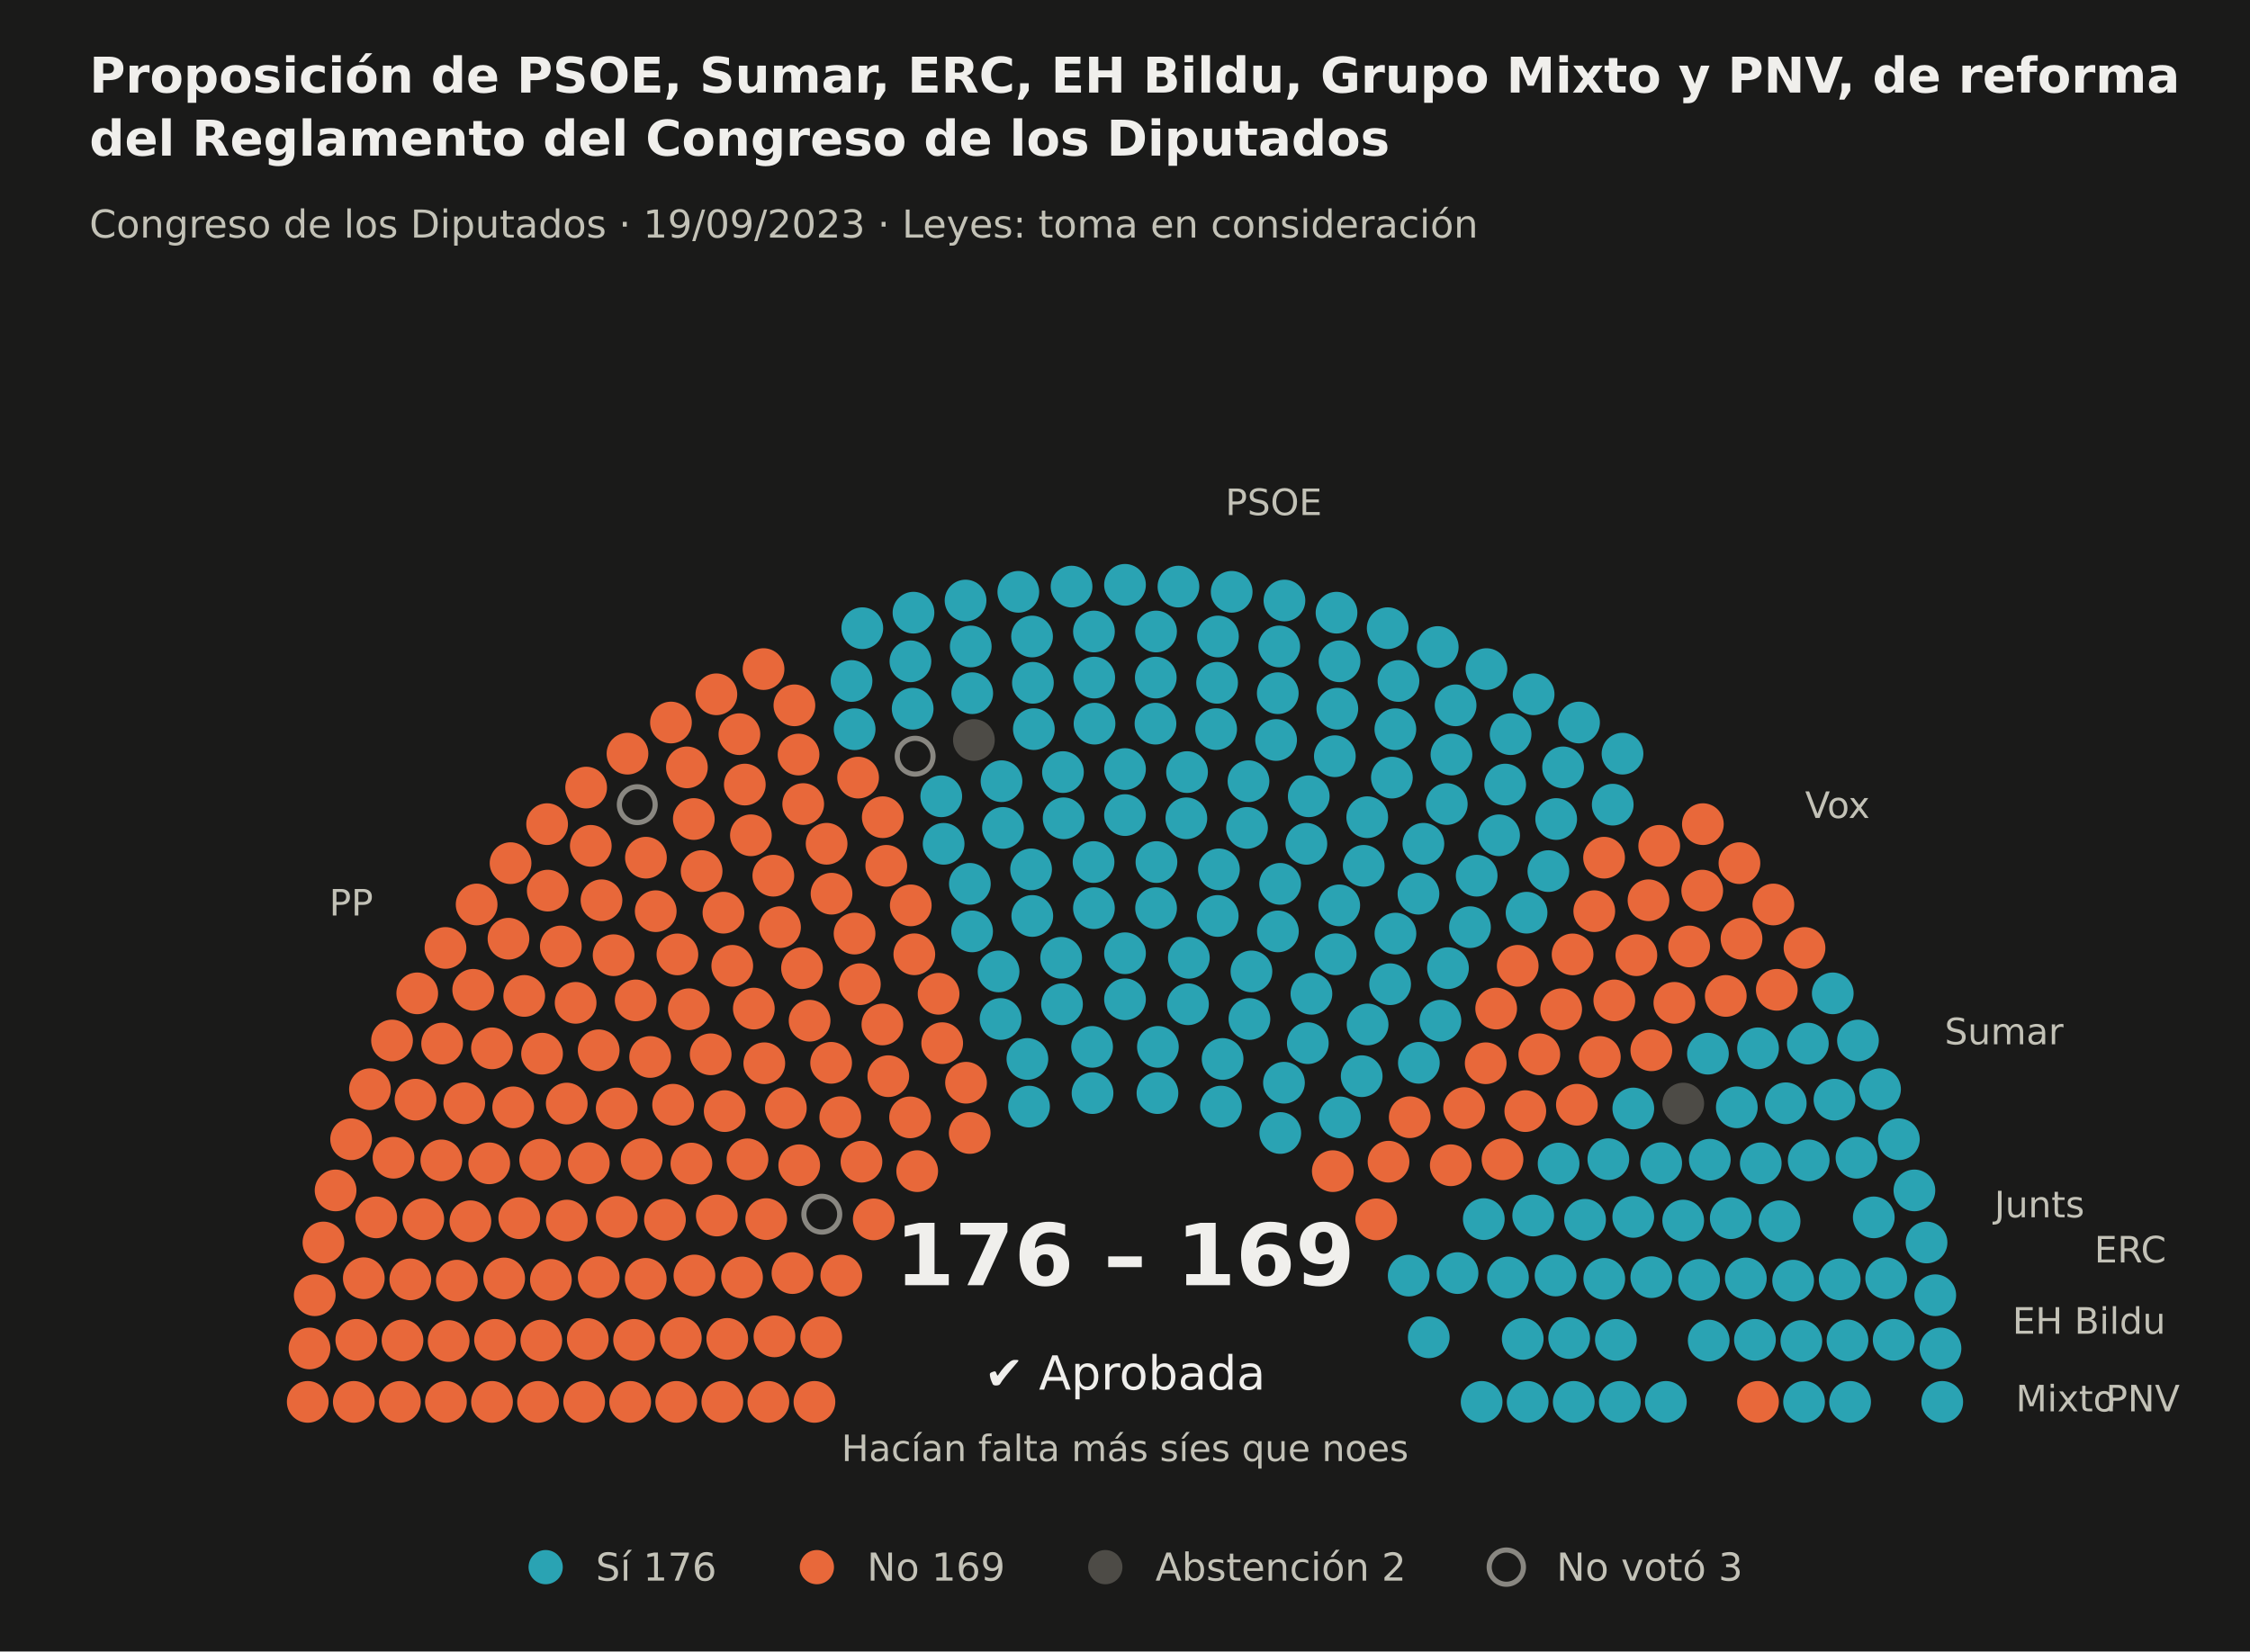
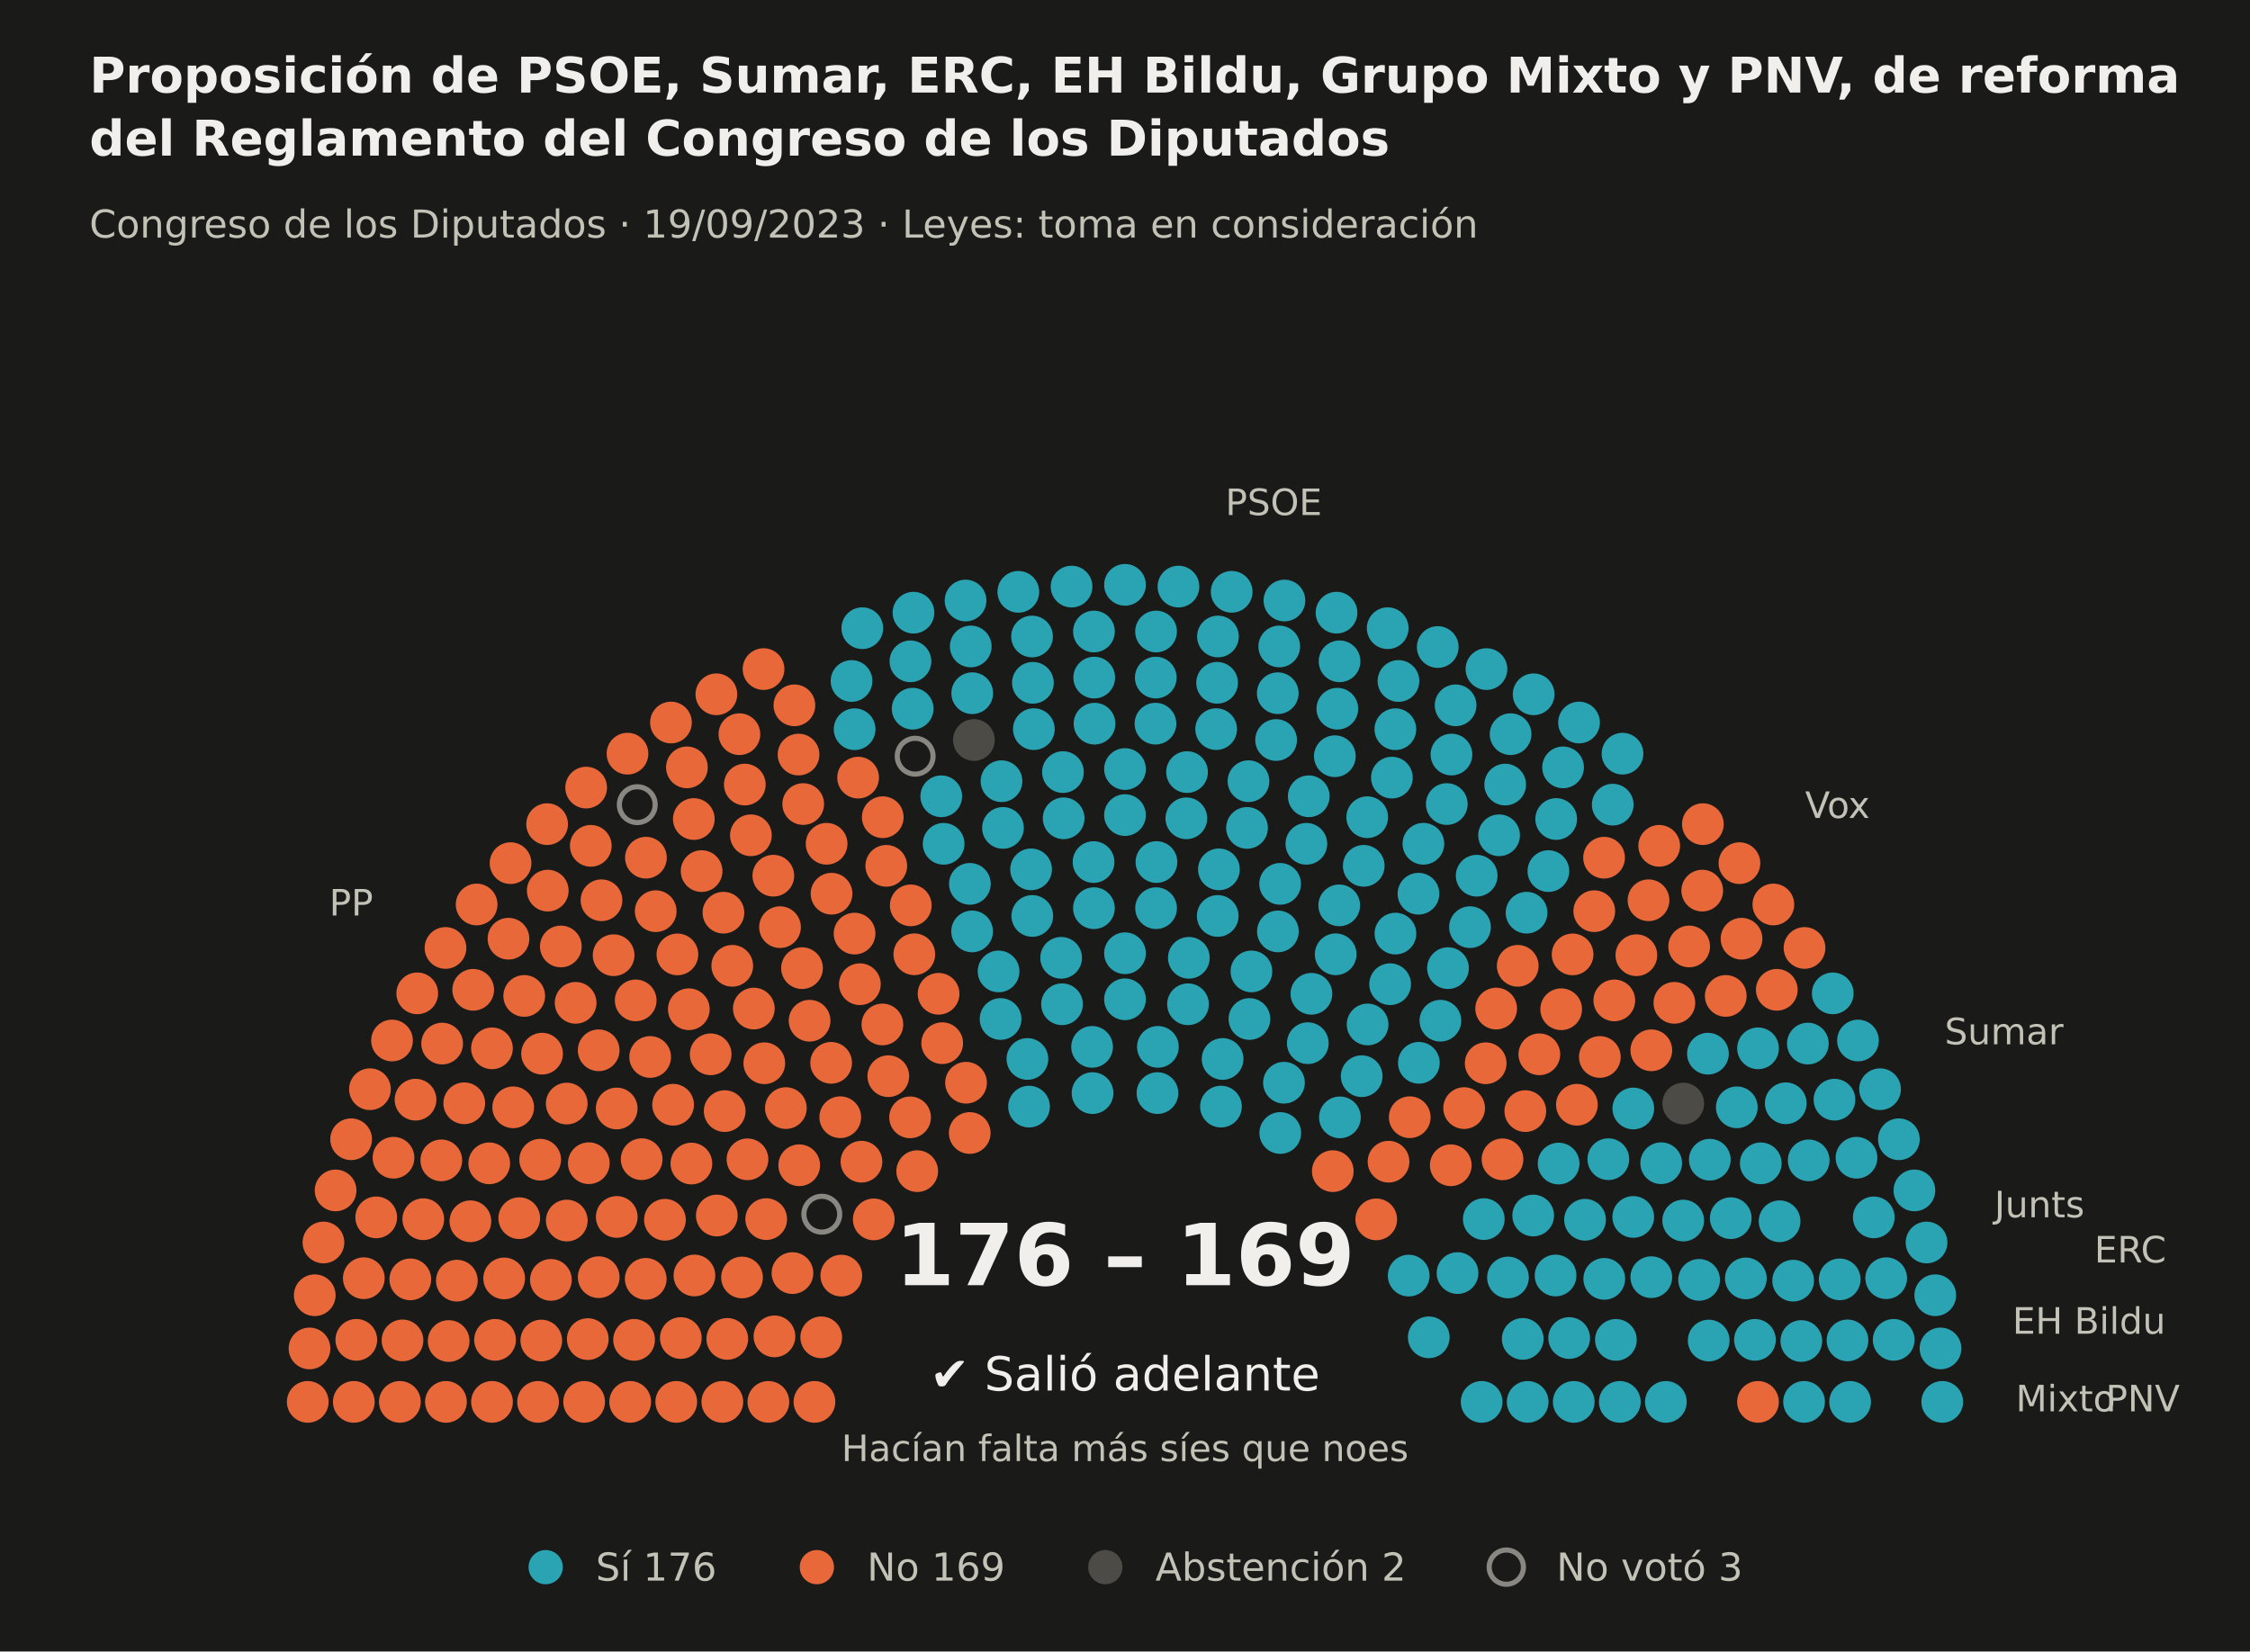
<svg xmlns="http://www.w3.org/2000/svg" xmlns:xlink="http://www.w3.org/1999/xlink" width="525.6pt" height="385.884pt" viewBox="0 0 525.6 385.884" version="1.1">
  <defs>
    <style type="text/css">*{stroke-linejoin: round; stroke-linecap: butt}</style>
  </defs>
  <g id="figure_1">
    <g id="patch_1">
      <path d="M 0 385.884  L 525.6 385.884  L 525.6 0  L 0 0  z " style="fill: #1a1a19" />
    </g>
    <g id="axes_1">
      <g id="PathCollection_1">
        <defs>
          <path id="m3e438a8b8c" d="M 0 4.873  C 1.292 4.873 2.532 4.36 3.446 3.446  C 4.36 2.532 4.873 1.292 4.873 0  C 4.873 -1.292 4.36 -2.532 3.446 -3.446  C 2.532 -4.36 1.292 -4.873 0 -4.873  C -1.292 -4.873 -2.532 -4.36 -3.446 -3.446  C -4.36 -2.532 -4.873 -1.292 -4.873 0  C -4.873 1.292 -4.36 2.532 -3.446 3.446  C -2.532 4.36 -1.292 4.873 0 4.873  z " />
        </defs>
        <g clip-path="url(#p0f7a6aeadc)">
          <use xlink:href="#m3e438a8b8c" x="199.642" y="170.385" style="fill: #2aa3b3" />
          <use xlink:href="#m3e438a8b8c" x="198.918" y="159.117" style="fill: #2aa3b3" />
          <use xlink:href="#m3e438a8b8c" x="201.434" y="146.781" style="fill: #2aa3b3" />
          <use xlink:href="#m3e438a8b8c" x="240.382" y="258.564" style="fill: #2aa3b3" />
          <use xlink:href="#m3e438a8b8c" x="233.732" y="238.096" style="fill: #2aa3b3" />
          <use xlink:href="#m3e438a8b8c" x="227.082" y="217.629" style="fill: #2aa3b3" />
          <use xlink:href="#m3e438a8b8c" x="220.431" y="197.162" style="fill: #2aa3b3" />
          <use xlink:href="#m3e438a8b8c" x="213.199" y="165.595" style="fill: #2aa3b3" />
          <use xlink:href="#m3e438a8b8c" x="219.876" y="186.058" style="fill: #2aa3b3" />
          <use xlink:href="#m3e438a8b8c" x="226.563" y="206.519" style="fill: #2aa3b3" />
          <use xlink:href="#m3e438a8b8c" x="233.267" y="226.978" style="fill: #2aa3b3" />
          <use xlink:href="#m3e438a8b8c" x="212.679" y="154.522" style="fill: #2aa3b3" />
          <use xlink:href="#m3e438a8b8c" x="240.002" y="247.433" style="fill: #2aa3b3" />
          <use xlink:href="#m3e438a8b8c" x="213.389" y="143.155" style="fill: #2aa3b3" />
          <use xlink:href="#m3e438a8b8c" x="227.113" y="161.972" style="fill: #2aa3b3" />
          <use xlink:href="#m3e438a8b8c" x="234.294" y="193.447" style="fill: #2aa3b3" />
          <use xlink:href="#m3e438a8b8c" x="226.766" y="151.05" style="fill: #2aa3b3" />
          <use xlink:href="#m3e438a8b8c" x="233.952" y="182.532" style="fill: #2aa3b3" />
          <use xlink:href="#m3e438a8b8c" x="225.555" y="140.318" style="fill: #2aa3b3" />
          <use xlink:href="#m3e438a8b8c" x="241.141" y="214.019" style="fill: #2aa3b3" />
          <use xlink:href="#m3e438a8b8c" x="240.86" y="203.131" style="fill: #2aa3b3" />
          <use xlink:href="#m3e438a8b8c" x="248.085" y="234.651" style="fill: #2aa3b3" />
          <use xlink:href="#m3e438a8b8c" x="247.882" y="223.799" style="fill: #2aa3b3" />
          <use xlink:href="#m3e438a8b8c" x="241.507" y="170.366" style="fill: #2aa3b3" />
          <use xlink:href="#m3e438a8b8c" x="237.881" y="138.283" style="fill: #2aa3b3" />
          <use xlink:href="#m3e438a8b8c" x="241.285" y="159.542" style="fill: #2aa3b3" />
          <use xlink:href="#m3e438a8b8c" x="241.085" y="148.723" style="fill: #2aa3b3" />
          <use xlink:href="#m3e438a8b8c" x="255.217" y="255.411" style="fill: #2aa3b3" />
          <use xlink:href="#m3e438a8b8c" x="248.468" y="191.202" style="fill: #2aa3b3" />
          <use xlink:href="#m3e438a8b8c" x="248.306" y="180.403" style="fill: #2aa3b3" />
          <use xlink:href="#m3e438a8b8c" x="255.114" y="244.608" style="fill: #2aa3b3" />
          <use xlink:href="#m3e438a8b8c" x="250.314" y="137.058" style="fill: #2aa3b3" />
          <use xlink:href="#m3e438a8b8c" x="255.542" y="212.2" style="fill: #2aa3b3" />
          <use xlink:href="#m3e438a8b8c" x="255.454" y="201.425" style="fill: #2aa3b3" />
          <use xlink:href="#m3e438a8b8c" x="255.683" y="169.09" style="fill: #2aa3b3" />
          <use xlink:href="#m3e438a8b8c" x="255.611" y="158.323" style="fill: #2aa3b3" />
          <use xlink:href="#m3e438a8b8c" x="255.546" y="147.556" style="fill: #2aa3b3" />
          <use xlink:href="#m3e438a8b8c" x="262.8" y="233.492" style="fill: #2aa3b3" />
          <use xlink:href="#m3e438a8b8c" x="262.8" y="222.732" style="fill: #2aa3b3" />
          <use xlink:href="#m3e438a8b8c" x="262.8" y="190.451" style="fill: #2aa3b3" />
          <use xlink:href="#m3e438a8b8c" x="262.8" y="179.691" style="fill: #2aa3b3" />
          <use xlink:href="#m3e438a8b8c" x="262.8" y="136.649" style="fill: #2aa3b3" />
          <use xlink:href="#m3e438a8b8c" x="270.054" y="147.556" style="fill: #2aa3b3" />
          <use xlink:href="#m3e438a8b8c" x="269.989" y="158.323" style="fill: #2aa3b3" />
          <use xlink:href="#m3e438a8b8c" x="269.917" y="169.09" style="fill: #2aa3b3" />
          <use xlink:href="#m3e438a8b8c" x="270.146" y="201.425" style="fill: #2aa3b3" />
          <use xlink:href="#m3e438a8b8c" x="270.058" y="212.2" style="fill: #2aa3b3" />
          <use xlink:href="#m3e438a8b8c" x="275.286" y="137.058" style="fill: #2aa3b3" />
          <use xlink:href="#m3e438a8b8c" x="270.486" y="244.608" style="fill: #2aa3b3" />
          <use xlink:href="#m3e438a8b8c" x="277.294" y="180.403" style="fill: #2aa3b3" />
          <use xlink:href="#m3e438a8b8c" x="270.383" y="255.411" style="fill: #2aa3b3" />
          <use xlink:href="#m3e438a8b8c" x="277.132" y="191.202" style="fill: #2aa3b3" />
          <use xlink:href="#m3e438a8b8c" x="284.515" y="148.723" style="fill: #2aa3b3" />
          <use xlink:href="#m3e438a8b8c" x="284.315" y="159.542" style="fill: #2aa3b3" />
          <use xlink:href="#m3e438a8b8c" x="287.719" y="138.283" style="fill: #2aa3b3" />
          <use xlink:href="#m3e438a8b8c" x="284.093" y="170.366" style="fill: #2aa3b3" />
          <use xlink:href="#m3e438a8b8c" x="277.718" y="223.799" style="fill: #2aa3b3" />
          <use xlink:href="#m3e438a8b8c" x="277.515" y="234.651" style="fill: #2aa3b3" />
          <use xlink:href="#m3e438a8b8c" x="284.74" y="203.131" style="fill: #2aa3b3" />
          <use xlink:href="#m3e438a8b8c" x="284.459" y="214.019" style="fill: #2aa3b3" />
          <use xlink:href="#m3e438a8b8c" x="291.648" y="182.532" style="fill: #2aa3b3" />
          <use xlink:href="#m3e438a8b8c" x="300.045" y="140.318" style="fill: #2aa3b3" />
          <use xlink:href="#m3e438a8b8c" x="298.834" y="151.05" style="fill: #2aa3b3" />
          <use xlink:href="#m3e438a8b8c" x="291.306" y="193.447" style="fill: #2aa3b3" />
          <use xlink:href="#m3e438a8b8c" x="298.487" y="161.972" style="fill: #2aa3b3" />
          <use xlink:href="#m3e438a8b8c" x="298.098" y="172.908" style="fill: #2aa3b3" />
          <use xlink:href="#m3e438a8b8c" x="312.211" y="143.155" style="fill: #2aa3b3" />
          <use xlink:href="#m3e438a8b8c" x="285.598" y="247.433" style="fill: #2aa3b3" />
          <use xlink:href="#m3e438a8b8c" x="312.921" y="154.522" style="fill: #2aa3b3" />
          <use xlink:href="#m3e438a8b8c" x="292.333" y="226.978" style="fill: #2aa3b3" />
          <use xlink:href="#m3e438a8b8c" x="299.037" y="206.519" style="fill: #2aa3b3" />
          <use xlink:href="#m3e438a8b8c" x="305.724" y="186.058" style="fill: #2aa3b3" />
          <use xlink:href="#m3e438a8b8c" x="312.401" y="165.595" style="fill: #2aa3b3" />
          <use xlink:href="#m3e438a8b8c" x="285.218" y="258.564" style="fill: #2aa3b3" />
          <use xlink:href="#m3e438a8b8c" x="291.868" y="238.096" style="fill: #2aa3b3" />
          <use xlink:href="#m3e438a8b8c" x="298.518" y="217.629" style="fill: #2aa3b3" />
          <use xlink:href="#m3e438a8b8c" x="305.169" y="197.162" style="fill: #2aa3b3" />
          <use xlink:href="#m3e438a8b8c" x="311.819" y="176.694" style="fill: #2aa3b3" />
          <use xlink:href="#m3e438a8b8c" x="324.166" y="146.781" style="fill: #2aa3b3" />
          <use xlink:href="#m3e438a8b8c" x="326.682" y="159.117" style="fill: #2aa3b3" />
          <use xlink:href="#m3e438a8b8c" x="325.958" y="170.385" style="fill: #2aa3b3" />
          <use xlink:href="#m3e438a8b8c" x="319.387" y="190.947" style="fill: #2aa3b3" />
          <use xlink:href="#m3e438a8b8c" x="335.858" y="151.182" style="fill: #2aa3b3" />
          <use xlink:href="#m3e438a8b8c" x="325.145" y="181.696" style="fill: #2aa3b3" />
          <use xlink:href="#m3e438a8b8c" x="312.844" y="211.545" style="fill: #2aa3b3" />
          <use xlink:href="#m3e438a8b8c" x="318.567" y="202.305" style="fill: #2aa3b3" />
          <use xlink:href="#m3e438a8b8c" x="306.346" y="232.205" style="fill: #2aa3b3" />
          <use xlink:href="#m3e438a8b8c" x="312.014" y="222.973" style="fill: #2aa3b3" />
          <use xlink:href="#m3e438a8b8c" x="340.028" y="164.803" style="fill: #2aa3b3" />
          <use xlink:href="#m3e438a8b8c" x="347.237" y="156.337" style="fill: #2aa3b3" />
          <use xlink:href="#m3e438a8b8c" x="299.933" y="252.986" style="fill: #2aa3b3" />
          <use xlink:href="#m3e438a8b8c" x="339.059" y="176.307" style="fill: #2aa3b3" />
          <use xlink:href="#m3e438a8b8c" x="305.505" y="243.745" style="fill: #2aa3b3" />
          <use xlink:href="#m3e438a8b8c" x="332.504" y="197.151" style="fill: #2aa3b3" />
          <use xlink:href="#m3e438a8b8c" x="337.969" y="187.871" style="fill: #2aa3b3" />
          <use xlink:href="#m3e438a8b8c" x="299.073" y="264.732" style="fill: #2aa3b3" />
          <use xlink:href="#m3e438a8b8c" x="325.974" y="218.139" style="fill: #2aa3b3" />
          <use xlink:href="#m3e438a8b8c" x="331.354" y="208.82" style="fill: #2aa3b3" />
          <use xlink:href="#m3e438a8b8c" x="352.874" y="171.545" style="fill: #2aa3b3" />
          <use xlink:href="#m3e438a8b8c" x="358.255" y="162.226" style="fill: #2aa3b3" />
          <use xlink:href="#m3e438a8b8c" x="351.612" y="183.319" style="fill: #2aa3b3" />
          <use xlink:href="#m3e438a8b8c" x="324.734" y="229.965" style="fill: #2aa3b3" />
          <use xlink:href="#m3e438a8b8c" x="319.473" y="239.373" style="fill: #2aa3b3" />
          <use xlink:href="#m3e438a8b8c" x="350.188" y="195.172" style="fill: #2aa3b3" />
          <use xlink:href="#m3e438a8b8c" x="344.951" y="204.611" style="fill: #2aa3b3" />
          <use xlink:href="#m3e438a8b8c" x="368.863" y="168.823" style="fill: #2aa3b3" />
          <use xlink:href="#m3e438a8b8c" x="365.136" y="179.299" style="fill: #2aa3b3" />
          <use xlink:href="#m3e438a8b8c" x="318.091" y="251.457" style="fill: #2aa3b3" />
          <use xlink:href="#m3e438a8b8c" x="343.39" y="216.636" style="fill: #2aa3b3" />
          <use xlink:href="#m3e438a8b8c" x="363.524" y="191.371" style="fill: #2aa3b3" />
          <use xlink:href="#m3e438a8b8c" x="338.249" y="226.213" style="fill: #2aa3b3" />
          <use xlink:href="#m3e438a8b8c" x="313.003" y="261.079" style="fill: #2aa3b3" />
          <use xlink:href="#m3e438a8b8c" x="379.018" y="176.1" style="fill: #2aa3b3" />
          <use xlink:href="#m3e438a8b8c" x="361.703" y="203.538" style="fill: #2aa3b3" />
          <use xlink:href="#m3e438a8b8c" x="376.734" y="188.014" style="fill: #2aa3b3" />
          <use xlink:href="#m3e438a8b8c" x="356.606" y="213.255" style="fill: #2aa3b3" />
          <use xlink:href="#m3e438a8b8c" x="336.478" y="238.497" style="fill: #2aa3b3" />
          <use xlink:href="#m3e438a8b8c" x="331.447" y="248.336" style="fill: #2aa3b3" />
          <use xlink:href="#m3e438a8b8c" x="398.974" y="246.198" style="fill: #2aa3b3" />
          <use xlink:href="#m3e438a8b8c" x="381.539" y="259.005" style="fill: #2aa3b3" />
          <use xlink:href="#m3e438a8b8c" x="428.132" y="232.104" style="fill: #2aa3b3" />
          <use xlink:href="#m3e438a8b8c" x="410.678" y="244.949" style="fill: #2aa3b3" />
          <use xlink:href="#m3e438a8b8c" x="364.089" y="271.874" style="fill: #2aa3b3" />
          <use xlink:href="#m3e438a8b8c" x="422.314" y="243.839" style="fill: #2aa3b3" />
          <use xlink:href="#m3e438a8b8c" x="346.614" y="284.853" style="fill: #2aa3b3" />
          <use xlink:href="#m3e438a8b8c" x="375.708" y="270.854" style="fill: #2aa3b3" />
          <use xlink:href="#m3e438a8b8c" x="434.021" y="243.122" style="fill: #2aa3b3" />
          <use xlink:href="#m3e438a8b8c" x="405.719" y="258.732" style="fill: #2aa3b3" />
          <use xlink:href="#m3e438a8b8c" x="358.153" y="284.012" style="fill: #2aa3b3" />
          <use xlink:href="#m3e438a8b8c" x="417.152" y="257.787" style="fill: #2aa3b3" />
          <use xlink:href="#m3e438a8b8c" x="329.074" y="298.052" style="fill: #2aa3b3" />
          <use xlink:href="#m3e438a8b8c" x="388.054" y="271.792" style="fill: #2aa3b3" />
          <use xlink:href="#m3e438a8b8c" x="428.533" y="256.946" style="fill: #2aa3b3" />
          <use xlink:href="#m3e438a8b8c" x="399.412" y="270.972" style="fill: #2aa3b3" />
          <use xlink:href="#m3e438a8b8c" x="439.177" y="254.501" style="fill: #2aa3b3" />
          <use xlink:href="#m3e438a8b8c" x="370.27" y="285.008" style="fill: #2aa3b3" />
          <use xlink:href="#m3e438a8b8c" x="340.48" y="297.465" style="fill: #2aa3b3" />
          <use xlink:href="#m3e438a8b8c" x="411.313" y="271.821" style="fill: #2aa3b3" />
          <use xlink:href="#m3e438a8b8c" x="381.527" y="284.345" style="fill: #2aa3b3" />
          <use xlink:href="#m3e438a8b8c" x="422.513" y="271.129" style="fill: #2aa3b3" />
          <use xlink:href="#m3e438a8b8c" x="443.578" y="266.193" style="fill: #2aa3b3" />
          <use xlink:href="#m3e438a8b8c" x="433.678" y="270.511" style="fill: #2aa3b3" />
          <use xlink:href="#m3e438a8b8c" x="352.262" y="298.491" style="fill: #2aa3b3" />
          <use xlink:href="#m3e438a8b8c" x="393.197" y="285.19" style="fill: #2aa3b3" />
          <use xlink:href="#m3e438a8b8c" x="404.301" y="284.635" style="fill: #2aa3b3" />
          <use xlink:href="#m3e438a8b8c" x="363.38" y="298.026" style="fill: #2aa3b3" />
          <use xlink:href="#m3e438a8b8c" x="415.712" y="285.358" style="fill: #2aa3b3" />
          <use xlink:href="#m3e438a8b8c" x="447.204" y="278.148" style="fill: #2aa3b3" />
          <use xlink:href="#m3e438a8b8c" x="374.755" y="298.813" style="fill: #2aa3b3" />
          <use xlink:href="#m3e438a8b8c" x="437.714" y="284.446" style="fill: #2aa3b3" />
          <use xlink:href="#m3e438a8b8c" x="385.741" y="298.421" style="fill: #2aa3b3" />
          <use xlink:href="#m3e438a8b8c" x="333.76" y="312.475" style="fill: #2aa3b3" />
          <use xlink:href="#m3e438a8b8c" x="396.911" y="299.052" style="fill: #2aa3b3" />
          <use xlink:href="#m3e438a8b8c" x="407.827" y="298.711" style="fill: #2aa3b3" />
          <use xlink:href="#m3e438a8b8c" x="450.041" y="290.314" style="fill: #2aa3b3" />
          <use xlink:href="#m3e438a8b8c" x="418.879" y="299.234" style="fill: #2aa3b3" />
          <use xlink:href="#m3e438a8b8c" x="429.752" y="298.932" style="fill: #2aa3b3" />
          <use xlink:href="#m3e438a8b8c" x="440.616" y="298.661" style="fill: #2aa3b3" />
          <use xlink:href="#m3e438a8b8c" x="355.708" y="312.843" style="fill: #2aa3b3" />
          <use xlink:href="#m3e438a8b8c" x="366.559" y="312.64" style="fill: #2aa3b3" />
          <use xlink:href="#m3e438a8b8c" x="452.076" y="302.64" style="fill: #2aa3b3" />
          <use xlink:href="#m3e438a8b8c" x="377.475" y="313.072" style="fill: #2aa3b3" />
          <use xlink:href="#m3e438a8b8c" x="399.156" y="313.227" style="fill: #2aa3b3" />
          <use xlink:href="#m3e438a8b8c" x="409.956" y="313.065" style="fill: #2aa3b3" />
          <use xlink:href="#m3e438a8b8c" x="420.79" y="313.339" style="fill: #2aa3b3" />
          <use xlink:href="#m3e438a8b8c" x="431.578" y="313.193" style="fill: #2aa3b3" />
          <use xlink:href="#m3e438a8b8c" x="442.365" y="313.063" style="fill: #2aa3b3" />
          <use xlink:href="#m3e438a8b8c" x="453.3" y="315.072" style="fill: #2aa3b3" />
          <use xlink:href="#m3e438a8b8c" x="346.106" y="327.559" style="fill: #2aa3b3" />
          <use xlink:href="#m3e438a8b8c" x="356.866" y="327.559" style="fill: #2aa3b3" />
          <use xlink:href="#m3e438a8b8c" x="367.626" y="327.559" style="fill: #2aa3b3" />
          <use xlink:href="#m3e438a8b8c" x="378.387" y="327.559" style="fill: #2aa3b3" />
          <use xlink:href="#m3e438a8b8c" x="389.147" y="327.559" style="fill: #2aa3b3" />
          <use xlink:href="#m3e438a8b8c" x="421.428" y="327.559" style="fill: #2aa3b3" />
          <use xlink:href="#m3e438a8b8c" x="432.188" y="327.559" style="fill: #2aa3b3" />
          <use xlink:href="#m3e438a8b8c" x="453.709" y="327.559" style="fill: #2aa3b3" />
        </g>
      </g>
      <g id="PathCollection_2">
        <defs>
          <path id="m6b6312dc96" d="M 0 4.873  C 1.292 4.873 2.532 4.36 3.446 3.446  C 4.36 2.532 4.873 1.292 4.873 0  C 4.873 -1.292 4.36 -2.532 3.446 -3.446  C 2.532 -4.36 1.292 -4.873 0 -4.873  C -1.292 -4.873 -2.532 -4.36 -3.446 -3.446  C -4.36 -2.532 -4.873 -1.292 -4.873 0  C -4.873 1.292 -4.36 2.532 -3.446 3.446  C -2.532 4.36 -1.292 4.873 0 4.873  z " />
        </defs>
        <g clip-path="url(#p0f7a6aeadc)">
          <use xlink:href="#m6b6312dc96" x="190.255" y="327.559" style="fill: #e8683a" />
          <use xlink:href="#m6b6312dc96" x="179.494" y="327.559" style="fill: #e8683a" />
          <use xlink:href="#m6b6312dc96" x="168.734" y="327.559" style="fill: #e8683a" />
          <use xlink:href="#m6b6312dc96" x="157.974" y="327.559" style="fill: #e8683a" />
          <use xlink:href="#m6b6312dc96" x="147.213" y="327.559" style="fill: #e8683a" />
          <use xlink:href="#m6b6312dc96" x="136.453" y="327.559" style="fill: #e8683a" />
          <use xlink:href="#m6b6312dc96" x="125.693" y="327.559" style="fill: #e8683a" />
          <use xlink:href="#m6b6312dc96" x="114.932" y="327.559" style="fill: #e8683a" />
          <use xlink:href="#m6b6312dc96" x="104.172" y="327.559" style="fill: #e8683a" />
          <use xlink:href="#m6b6312dc96" x="93.412" y="327.559" style="fill: #e8683a" />
          <use xlink:href="#m6b6312dc96" x="82.651" y="327.559" style="fill: #e8683a" />
          <use xlink:href="#m6b6312dc96" x="71.891" y="327.559" style="fill: #e8683a" />
          <use xlink:href="#m6b6312dc96" x="72.3" y="315.072" style="fill: #e8683a" />
          <use xlink:href="#m6b6312dc96" x="83.235" y="313.063" style="fill: #e8683a" />
          <use xlink:href="#m6b6312dc96" x="94.022" y="313.193" style="fill: #e8683a" />
          <use xlink:href="#m6b6312dc96" x="104.81" y="313.339" style="fill: #e8683a" />
          <use xlink:href="#m6b6312dc96" x="115.644" y="313.065" style="fill: #e8683a" />
          <use xlink:href="#m6b6312dc96" x="126.444" y="313.227" style="fill: #e8683a" />
          <use xlink:href="#m6b6312dc96" x="137.307" y="312.891" style="fill: #e8683a" />
          <use xlink:href="#m6b6312dc96" x="148.125" y="313.072" style="fill: #e8683a" />
          <use xlink:href="#m6b6312dc96" x="73.524" y="302.64" style="fill: #e8683a" />
          <use xlink:href="#m6b6312dc96" x="159.041" y="312.64" style="fill: #e8683a" />
          <use xlink:href="#m6b6312dc96" x="169.892" y="312.843" style="fill: #e8683a" />
          <use xlink:href="#m6b6312dc96" x="84.984" y="298.661" style="fill: #e8683a" />
          <use xlink:href="#m6b6312dc96" x="95.848" y="298.932" style="fill: #e8683a" />
          <use xlink:href="#m6b6312dc96" x="106.721" y="299.234" style="fill: #e8683a" />
          <use xlink:href="#m6b6312dc96" x="180.913" y="312.251" style="fill: #e8683a" />
          <use xlink:href="#m6b6312dc96" x="117.773" y="298.711" style="fill: #e8683a" />
          <use xlink:href="#m6b6312dc96" x="75.559" y="290.314" style="fill: #e8683a" />
          <use xlink:href="#m6b6312dc96" x="191.84" y="312.475" style="fill: #e8683a" />
          <use xlink:href="#m6b6312dc96" x="128.689" y="299.052" style="fill: #e8683a" />
          <use xlink:href="#m6b6312dc96" x="139.859" y="298.421" style="fill: #e8683a" />
          <use xlink:href="#m6b6312dc96" x="87.886" y="284.446" style="fill: #e8683a" />
          <use xlink:href="#m6b6312dc96" x="150.845" y="298.813" style="fill: #e8683a" />
          <use xlink:href="#m6b6312dc96" x="98.877" y="284.876" style="fill: #e8683a" />
          <use xlink:href="#m6b6312dc96" x="78.396" y="278.148" style="fill: #e8683a" />
          <use xlink:href="#m6b6312dc96" x="109.888" y="285.358" style="fill: #e8683a" />
          <use xlink:href="#m6b6312dc96" x="162.22" y="298.026" style="fill: #e8683a" />
          <use xlink:href="#m6b6312dc96" x="121.299" y="284.635" style="fill: #e8683a" />
          <use xlink:href="#m6b6312dc96" x="173.338" y="298.491" style="fill: #e8683a" />
          <use xlink:href="#m6b6312dc96" x="132.403" y="285.19" style="fill: #e8683a" />
          <use xlink:href="#m6b6312dc96" x="91.922" y="270.511" style="fill: #e8683a" />
          <use xlink:href="#m6b6312dc96" x="82.022" y="266.193" style="fill: #e8683a" />
          <use xlink:href="#m6b6312dc96" x="103.087" y="271.129" style="fill: #e8683a" />
          <use xlink:href="#m6b6312dc96" x="144.073" y="284.345" style="fill: #e8683a" />
          <use xlink:href="#m6b6312dc96" x="114.287" y="271.821" style="fill: #e8683a" />
          <use xlink:href="#m6b6312dc96" x="185.12" y="297.465" style="fill: #e8683a" />
          <use xlink:href="#m6b6312dc96" x="155.33" y="285.008" style="fill: #e8683a" />
          <use xlink:href="#m6b6312dc96" x="126.188" y="270.972" style="fill: #e8683a" />
          <use xlink:href="#m6b6312dc96" x="86.423" y="254.501" style="fill: #e8683a" />
          <use xlink:href="#m6b6312dc96" x="97.067" y="256.946" style="fill: #e8683a" />
          <use xlink:href="#m6b6312dc96" x="196.526" y="298.052" style="fill: #e8683a" />
          <use xlink:href="#m6b6312dc96" x="137.546" y="271.792" style="fill: #e8683a" />
          <use xlink:href="#m6b6312dc96" x="108.448" y="257.787" style="fill: #e8683a" />
          <use xlink:href="#m6b6312dc96" x="167.447" y="284.012" style="fill: #e8683a" />
          <use xlink:href="#m6b6312dc96" x="119.881" y="258.732" style="fill: #e8683a" />
          <use xlink:href="#m6b6312dc96" x="91.579" y="243.122" style="fill: #e8683a" />
          <use xlink:href="#m6b6312dc96" x="149.892" y="270.854" style="fill: #e8683a" />
          <use xlink:href="#m6b6312dc96" x="178.986" y="284.853" style="fill: #e8683a" />
          <use xlink:href="#m6b6312dc96" x="103.286" y="243.839" style="fill: #e8683a" />
          <use xlink:href="#m6b6312dc96" x="132.392" y="257.854" style="fill: #e8683a" />
          <use xlink:href="#m6b6312dc96" x="161.511" y="271.874" style="fill: #e8683a" />
          <use xlink:href="#m6b6312dc96" x="114.922" y="244.949" style="fill: #e8683a" />
          <use xlink:href="#m6b6312dc96" x="144.061" y="259.005" style="fill: #e8683a" />
          <use xlink:href="#m6b6312dc96" x="97.468" y="232.104" style="fill: #e8683a" />
          <use xlink:href="#m6b6312dc96" x="126.626" y="246.198" style="fill: #e8683a" />
          <use xlink:href="#m6b6312dc96" x="110.54" y="231.275" style="fill: #e8683a" />
          <use xlink:href="#m6b6312dc96" x="174.614" y="270.885" style="fill: #e8683a" />
          <use xlink:href="#m6b6312dc96" x="157.239" y="258.13" style="fill: #e8683a" />
          <use xlink:href="#m6b6312dc96" x="139.852" y="245.408" style="fill: #e8683a" />
          <use xlink:href="#m6b6312dc96" x="104.065" y="221.495" style="fill: #e8683a" />
          <use xlink:href="#m6b6312dc96" x="122.46" y="232.705" style="fill: #e8683a" />
          <use xlink:href="#m6b6312dc96" x="204.109" y="284.917" style="fill: #e8683a" />
          <use xlink:href="#m6b6312dc96" x="186.699" y="272.268" style="fill: #e8683a" />
          <use xlink:href="#m6b6312dc96" x="169.288" y="259.618" style="fill: #e8683a" />
          <use xlink:href="#m6b6312dc96" x="151.878" y="246.969" style="fill: #e8683a" />
          <use xlink:href="#m6b6312dc96" x="134.467" y="234.319" style="fill: #e8683a" />
          <use xlink:href="#m6b6312dc96" x="118.781" y="219.336" style="fill: #e8683a" />
          <use xlink:href="#m6b6312dc96" x="111.342" y="211.34" style="fill: #e8683a" />
          <use xlink:href="#m6b6312dc96" x="131.01" y="221.145" style="fill: #e8683a" />
          <use xlink:href="#m6b6312dc96" x="148.497" y="233.752" style="fill: #e8683a" />
          <use xlink:href="#m6b6312dc96" x="166.012" y="246.344" style="fill: #e8683a" />
          <use xlink:href="#m6b6312dc96" x="183.577" y="258.912" style="fill: #e8683a" />
          <use xlink:href="#m6b6312dc96" x="143.342" y="223.191" style="fill: #e8683a" />
          <use xlink:href="#m6b6312dc96" x="119.267" y="201.683" style="fill: #e8683a" />
          <use xlink:href="#m6b6312dc96" x="127.957" y="208.098" style="fill: #e8683a" />
          <use xlink:href="#m6b6312dc96" x="160.909" y="235.816" style="fill: #e8683a" />
          <use xlink:href="#m6b6312dc96" x="201.236" y="271.436" style="fill: #e8683a" />
          <use xlink:href="#m6b6312dc96" x="178.541" y="248.434" style="fill: #e8683a" />
          <use xlink:href="#m6b6312dc96" x="140.509" y="210.352" style="fill: #e8683a" />
          <use xlink:href="#m6b6312dc96" x="196.285" y="261.044" style="fill: #e8683a" />
          <use xlink:href="#m6b6312dc96" x="158.242" y="223" style="fill: #e8683a" />
          <use xlink:href="#m6b6312dc96" x="127.807" y="192.565" style="fill: #e8683a" />
          <use xlink:href="#m6b6312dc96" x="138.007" y="197.635" style="fill: #e8683a" />
          <use xlink:href="#m6b6312dc96" x="153.178" y="212.903" style="fill: #e8683a" />
          <use xlink:href="#m6b6312dc96" x="176.095" y="235.657" style="fill: #e8683a" />
          <use xlink:href="#m6b6312dc96" x="214.258" y="273.647" style="fill: #e8683a" />
          <use xlink:href="#m6b6312dc96" x="171.057" y="225.668" style="fill: #e8683a" />
          <use xlink:href="#m6b6312dc96" x="150.889" y="200.403" style="fill: #e8683a" />
          <use xlink:href="#m6b6312dc96" x="136.925" y="184.025" style="fill: #e8683a" />
          <use xlink:href="#m6b6312dc96" x="194.153" y="248.336" style="fill: #e8683a" />
          <use xlink:href="#m6b6312dc96" x="189.122" y="238.497" style="fill: #e8683a" />
          <use xlink:href="#m6b6312dc96" x="168.994" y="213.255" style="fill: #e8683a" />
          <use xlink:href="#m6b6312dc96" x="163.897" y="203.538" style="fill: #e8683a" />
          <use xlink:href="#m6b6312dc96" x="146.582" y="176.1" style="fill: #e8683a" />
          <use xlink:href="#m6b6312dc96" x="212.597" y="261.079" style="fill: #e8683a" />
          <use xlink:href="#m6b6312dc96" x="187.351" y="226.213" style="fill: #e8683a" />
          <use xlink:href="#m6b6312dc96" x="162.076" y="191.371" style="fill: #e8683a" />
          <use xlink:href="#m6b6312dc96" x="207.509" y="251.457" style="fill: #e8683a" />
          <use xlink:href="#m6b6312dc96" x="182.21" y="216.636" style="fill: #e8683a" />
          <use xlink:href="#m6b6312dc96" x="160.464" y="179.299" style="fill: #e8683a" />
          <use xlink:href="#m6b6312dc96" x="180.649" y="204.611" style="fill: #e8683a" />
          <use xlink:href="#m6b6312dc96" x="156.737" y="168.823" style="fill: #e8683a" />
          <use xlink:href="#m6b6312dc96" x="175.412" y="195.172" style="fill: #e8683a" />
          <use xlink:href="#m6b6312dc96" x="206.127" y="239.373" style="fill: #e8683a" />
          <use xlink:href="#m6b6312dc96" x="200.866" y="229.965" style="fill: #e8683a" />
          <use xlink:href="#m6b6312dc96" x="173.988" y="183.319" style="fill: #e8683a" />
          <use xlink:href="#m6b6312dc96" x="226.527" y="264.732" style="fill: #e8683a" />
          <use xlink:href="#m6b6312dc96" x="199.626" y="218.139" style="fill: #e8683a" />
          <use xlink:href="#m6b6312dc96" x="194.246" y="208.82" style="fill: #e8683a" />
          <use xlink:href="#m6b6312dc96" x="172.726" y="171.545" style="fill: #e8683a" />
          <use xlink:href="#m6b6312dc96" x="167.345" y="162.226" style="fill: #e8683a" />
          <use xlink:href="#m6b6312dc96" x="187.631" y="187.871" style="fill: #e8683a" />
          <use xlink:href="#m6b6312dc96" x="193.096" y="197.151" style="fill: #e8683a" />
          <use xlink:href="#m6b6312dc96" x="220.095" y="243.745" style="fill: #e8683a" />
          <use xlink:href="#m6b6312dc96" x="186.541" y="176.307" style="fill: #e8683a" />
          <use xlink:href="#m6b6312dc96" x="225.667" y="252.986" style="fill: #e8683a" />
          <use xlink:href="#m6b6312dc96" x="178.363" y="156.337" style="fill: #e8683a" />
          <use xlink:href="#m6b6312dc96" x="185.572" y="164.803" style="fill: #e8683a" />
          <use xlink:href="#m6b6312dc96" x="213.586" y="222.973" style="fill: #e8683a" />
          <use xlink:href="#m6b6312dc96" x="219.254" y="232.205" style="fill: #e8683a" />
          <use xlink:href="#m6b6312dc96" x="207.033" y="202.305" style="fill: #e8683a" />
          <use xlink:href="#m6b6312dc96" x="212.756" y="211.545" style="fill: #e8683a" />
          <use xlink:href="#m6b6312dc96" x="200.455" y="181.696" style="fill: #e8683a" />
          <use xlink:href="#m6b6312dc96" x="206.213" y="190.947" style="fill: #e8683a" />
          <use xlink:href="#m6b6312dc96" x="374.711" y="200.403" style="fill: #e8683a" />
          <use xlink:href="#m6b6312dc96" x="311.342" y="273.647" style="fill: #e8683a" />
          <use xlink:href="#m6b6312dc96" x="354.543" y="225.668" style="fill: #e8683a" />
          <use xlink:href="#m6b6312dc96" x="349.505" y="235.657" style="fill: #e8683a" />
          <use xlink:href="#m6b6312dc96" x="372.422" y="212.903" style="fill: #e8683a" />
          <use xlink:href="#m6b6312dc96" x="387.593" y="197.635" style="fill: #e8683a" />
          <use xlink:href="#m6b6312dc96" x="329.315" y="261.044" style="fill: #e8683a" />
          <use xlink:href="#m6b6312dc96" x="367.358" y="223" style="fill: #e8683a" />
          <use xlink:href="#m6b6312dc96" x="397.793" y="192.565" style="fill: #e8683a" />
          <use xlink:href="#m6b6312dc96" x="385.091" y="210.352" style="fill: #e8683a" />
          <use xlink:href="#m6b6312dc96" x="347.059" y="248.434" style="fill: #e8683a" />
          <use xlink:href="#m6b6312dc96" x="324.364" y="271.436" style="fill: #e8683a" />
          <use xlink:href="#m6b6312dc96" x="364.691" y="235.816" style="fill: #e8683a" />
          <use xlink:href="#m6b6312dc96" x="397.643" y="208.098" style="fill: #e8683a" />
          <use xlink:href="#m6b6312dc96" x="406.333" y="201.683" style="fill: #e8683a" />
          <use xlink:href="#m6b6312dc96" x="382.258" y="223.191" style="fill: #e8683a" />
          <use xlink:href="#m6b6312dc96" x="342.023" y="258.912" style="fill: #e8683a" />
          <use xlink:href="#m6b6312dc96" x="359.587" y="246.344" style="fill: #e8683a" />
          <use xlink:href="#m6b6312dc96" x="377.103" y="233.752" style="fill: #e8683a" />
          <use xlink:href="#m6b6312dc96" x="394.59" y="221.145" style="fill: #e8683a" />
          <use xlink:href="#m6b6312dc96" x="414.258" y="211.34" style="fill: #e8683a" />
          <use xlink:href="#m6b6312dc96" x="406.819" y="219.336" style="fill: #e8683a" />
          <use xlink:href="#m6b6312dc96" x="321.491" y="284.917" style="fill: #e8683a" />
          <use xlink:href="#m6b6312dc96" x="338.901" y="272.268" style="fill: #e8683a" />
          <use xlink:href="#m6b6312dc96" x="356.312" y="259.618" style="fill: #e8683a" />
          <use xlink:href="#m6b6312dc96" x="373.722" y="246.969" style="fill: #e8683a" />
          <use xlink:href="#m6b6312dc96" x="391.133" y="234.319" style="fill: #e8683a" />
          <use xlink:href="#m6b6312dc96" x="403.14" y="232.705" style="fill: #e8683a" />
          <use xlink:href="#m6b6312dc96" x="385.748" y="245.408" style="fill: #e8683a" />
          <use xlink:href="#m6b6312dc96" x="421.535" y="221.495" style="fill: #e8683a" />
          <use xlink:href="#m6b6312dc96" x="368.361" y="258.13" style="fill: #e8683a" />
          <use xlink:href="#m6b6312dc96" x="350.986" y="270.885" style="fill: #e8683a" />
          <use xlink:href="#m6b6312dc96" x="415.06" y="231.275" style="fill: #e8683a" />
          <use xlink:href="#m6b6312dc96" x="410.668" y="327.559" style="fill: #e8683a" />
        </g>
      </g>
      <g id="PathCollection_3">
        <defs>
          <path id="m9049a30627" d="M 0 4.873  C 1.292 4.873 2.532 4.36 3.446 3.446  C 4.36 2.532 4.873 1.292 4.873 0  C 4.873 -1.292 4.36 -2.532 3.446 -3.446  C 2.532 -4.36 1.292 -4.873 0 -4.873  C -1.292 -4.873 -2.532 -4.36 -3.446 -3.446  C -4.36 -2.532 -4.873 -1.292 -4.873 0  C -4.873 1.292 -4.36 2.532 -3.446 3.446  C -2.532 4.36 -1.292 4.873 0 4.873  z " />
        </defs>
        <g clip-path="url(#p0f7a6aeadc)">
          <use xlink:href="#m9049a30627" x="227.502" y="172.908" style="fill: #4d4b46" />
          <use xlink:href="#m9049a30627" x="393.208" y="257.854" style="fill: #4d4b46" />
        </g>
      </g>
      <g id="PathCollection_4">
        <defs>
          <path id="m7f354bedd1" d="M 0 4.183  C 1.109 4.183 2.174 3.743 2.958 2.958  C 3.743 2.174 4.183 1.109 4.183 0  C 4.183 -1.109 3.743 -2.174 2.958 -2.958  C 2.174 -3.743 1.109 -4.183 0 -4.183  C -1.109 -4.183 -2.174 -3.743 -2.958 -2.958  C -3.743 -2.174 -4.183 -1.109 -4.183 0  C -4.183 1.109 -3.743 2.174 -2.958 2.958  C -2.174 3.743 -1.109 4.183 0 4.183  z " style="stroke: #898781; stroke-width: 1.2" />
        </defs>
        <g clip-path="url(#p0f7a6aeadc)">
          <use xlink:href="#m7f354bedd1" x="191.972" y="283.704" style="fill: #1a1a19; stroke: #898781; stroke-width: 1.2" />
          <use xlink:href="#m7f354bedd1" x="148.866" y="188.014" style="fill: #1a1a19; stroke: #898781; stroke-width: 1.2" />
          <use xlink:href="#m7f354bedd1" x="213.781" y="176.694" style="fill: #1a1a19; stroke: #898781; stroke-width: 1.2" />
        </g>
      </g>
      <g id="text_1">
        <text style="font-size: 8.5px; font-family: 'DejaVu Sans', 'Helvetica', 'Arial', sans-serif; text-anchor: end; fill: #c3c2b7" x="87.168" y="213.913" transform="rotate(-0 87.16817 213.9133)">PP</text>
      </g>
      <g id="text_2">
        <text style="font-size: 8.5px; font-family: 'DejaVu Sans', 'Helvetica', 'Arial', sans-serif; text-anchor: middle; fill: #c3c2b7" x="297.538" y="120.346" transform="rotate(-0 297.5384 120.3457)">PSOE</text>
      </g>
      <g id="text_3">
        <text style="font-size: 8.5px; font-family: 'DejaVu Sans', 'Helvetica', 'Arial', sans-serif; text-anchor: start; fill: #c3c2b7" x="421.67" y="191.121" transform="rotate(-0 421.67 191.121)">Vox</text>
      </g>
      <g id="text_4">
        <text style="font-size: 8.5px; font-family: 'DejaVu Sans', 'Helvetica', 'Arial', sans-serif; text-anchor: start; fill: #c3c2b7" x="454.26" y="244.001" transform="rotate(-0 454.2603 244.0011)">Sumar</text>
      </g>
      <g id="text_5">
        <text style="font-size: 8.5px; font-family: 'DejaVu Sans', 'Helvetica', 'Arial', sans-serif; text-anchor: start; fill: #c3c2b7" x="465.893" y="284.434" transform="rotate(-0 465.893 284.434)">Junts</text>
      </g>
      <g id="text_6">
        <text style="font-size: 8.5px; font-family: 'DejaVu Sans', 'Helvetica', 'Arial', sans-serif; text-anchor: start; fill: #c3c2b7" x="489.235" y="294.985" transform="rotate(-0 489.2352 294.9853)">ERC</text>
      </g>
      <g id="text_7">
        <text style="font-size: 8.5px; font-family: 'DejaVu Sans', 'Helvetica', 'Arial', sans-serif; text-anchor: start; fill: #c3c2b7" x="470.099" y="311.632" transform="rotate(-0 470.0992 311.6317)">EH Bildu</text>
      </g>
      <g id="text_8">
        <text style="font-size: 8.5px; font-family: 'DejaVu Sans', 'Helvetica', 'Arial', sans-serif; text-anchor: start; fill: #c3c2b7" x="491.891" y="329.767" transform="rotate(-0 491.8909 329.7666)">PNV</text>
      </g>
      <g id="text_9">
        <text style="font-size: 8.5px; font-family: 'DejaVu Sans', 'Helvetica', 'Arial', sans-serif; text-anchor: start; fill: #c3c2b7" x="470.891" y="329.767" transform="rotate(-0 470.8909 329.7669)">Mixto</text>
      </g>
      <g id="text_10">
        <text style="font-weight: 700; font-size: 20px; font-family: 'DejaVu Sans', 'Helvetica', 'Arial', sans-serif; text-anchor: middle; fill: #f0efec" x="262.8" y="300.299" transform="rotate(-0 262.8 300.2993)">176 – 169</text>
      </g>
      <g id="text_11">
-         <text style="font-size: 11px; font-family: 'DejaVu Sans', 'Helvetica', 'Arial', sans-serif; text-anchor: middle; fill: #f0efec" x="262.8" y="324.689" transform="rotate(-0 262.8 324.6891)">✔ Aprobada</text>
+         <text style="font-size: 11px; font-family: 'DejaVu Sans', 'Helvetica', 'Arial', sans-serif; text-anchor: middle; fill: #f0efec" x="262.8" y="324.909" transform="rotate(-0 262.8 324.9091)">✔ Salió adelante</text>
      </g>
      <g id="text_12">
        <text style="font-size: 8.5px; font-family: 'DejaVu Sans', 'Helvetica', 'Arial', sans-serif; text-anchor: middle; fill: #c3c2b7" x="262.8" y="341.391" transform="rotate(-0 262.8 341.3914)">Hacían falta más síes que noes</text>
      </g>
    </g>
    <g id="text_13">
      <text style="font-weight: 700; font-size: 11.5px; font-family: 'DejaVu Sans', 'Helvetica', 'Arial', sans-serif; fill: #f0efec" transform="translate(20.88 21.63336)">Proposición de PSOE, Sumar, ERC, EH Bildu, Grupo Mixto y PNV, de reforma</text>
      <text style="font-weight: 700; font-size: 11.5px; font-family: 'DejaVu Sans', 'Helvetica', 'Arial', sans-serif; fill: #f0efec" transform="translate(20.88 36.35336)">del Reglamento del Congreso de los Diputados</text>
    </g>
    <g id="text_14">
      <text style="font-size: 9px; font-family: 'DejaVu Sans', 'Helvetica', 'Arial', sans-serif; text-anchor: start; fill: #c3c2b7" x="20.88" y="55.517" transform="rotate(-0 20.88 55.51734)">Congreso de los Diputados · 19/09/2023 · Leyes: toma en consideración</text>
    </g>
    <g id="legend_1">
      <g id="line2d_1">
        <defs>
          <path id="m065d1e06f8" d="M 0 4  C 1.061 4 2.078 3.579 2.828 2.828  C 3.579 2.078 4 1.061 4 0  C 4 -1.061 3.579 -2.078 2.828 -2.828  C 2.078 -3.579 1.061 -4 0 -4  C -1.061 -4 -2.078 -3.579 -2.828 -2.828  C -3.579 -2.078 -4 -1.061 -4 0  C -4 1.061 -3.579 2.078 -2.828 2.828  C -2.078 3.579 -1.061 4 0 4  z " />
        </defs>
        <g>
          <use xlink:href="#m065d1e06f8" x="127.469" y="366.172" style="fill: #2aa3b3" />
        </g>
      </g>
      <g id="text_15">
        <text style="font-size: 9px; font-family: 'DejaVu Sans', 'Helvetica', 'Arial', sans-serif; text-anchor: start; fill: #c3c2b7" x="139.169" y="369.322" transform="rotate(-0 139.1688 369.3219)">Sí 176</text>
      </g>
      <g id="line2d_2">
        <defs>
          <path id="mfff3015928" d="M 0 4  C 1.061 4 2.078 3.579 2.828 2.828  C 3.579 2.078 4 1.061 4 0  C 4 -1.061 3.579 -2.078 2.828 -2.828  C 2.078 -3.579 1.061 -4 0 -4  C -1.061 -4 -2.078 -3.579 -2.828 -2.828  C -3.579 -2.078 -4 -1.061 -4 0  C -4 1.061 -3.579 2.078 -2.828 2.828  C -2.078 3.579 -1.061 4 0 4  z " />
        </defs>
        <g>
          <use xlink:href="#mfff3015928" x="190.822" y="366.172" style="fill: #e8683a" />
        </g>
      </g>
      <g id="text_16">
        <text style="font-size: 9px; font-family: 'DejaVu Sans', 'Helvetica', 'Arial', sans-serif; text-anchor: start; fill: #c3c2b7" x="202.522" y="369.322" transform="rotate(-0 202.5218 369.3219)">No 169</text>
      </g>
      <g id="line2d_3">
        <defs>
          <path id="m77332fd2d9" d="M 0 4  C 1.061 4 2.078 3.579 2.828 2.828  C 3.579 2.078 4 1.061 4 0  C 4 -1.061 3.579 -2.078 2.828 -2.828  C 2.078 -3.579 1.061 -4 0 -4  C -1.061 -4 -2.078 -3.579 -2.828 -2.828  C -3.579 -2.078 -4 -1.061 -4 0  C -4 1.061 -3.579 2.078 -2.828 2.828  C -2.078 3.579 -1.061 4 0 4  z " />
        </defs>
        <g>
          <use xlink:href="#m77332fd2d9" x="258.201" y="366.172" style="fill: #4d4b46" />
        </g>
      </g>
      <g id="text_17">
        <text style="font-size: 9px; font-family: 'DejaVu Sans', 'Helvetica', 'Arial', sans-serif; text-anchor: start; fill: #c3c2b7" x="269.901" y="369.322" transform="rotate(-0 269.9009 369.3219)">Abstención 2</text>
      </g>
      <g id="line2d_4">
        <defs>
          <path id="mbf8eaf58c1" d="M 0 4  C 1.061 4 2.078 3.579 2.828 2.828  C 3.579 2.078 4 1.061 4 0  C 4 -1.061 3.579 -2.078 2.828 -2.828  C 2.078 -3.579 1.061 -4 0 -4  C -1.061 -4 -2.078 -3.579 -2.828 -2.828  C -3.579 -2.078 -4 -1.061 -4 0  C -4 1.061 -3.579 2.078 -2.828 2.828  C -2.078 3.579 -1.061 4 0 4  z " style="stroke: #898781; stroke-width: 1.2" />
        </defs>
        <g>
          <use xlink:href="#mbf8eaf58c1" x="351.875" y="366.172" style="fill: #1a1a19; stroke: #898781; stroke-width: 1.2" />
        </g>
      </g>
      <g id="text_18">
        <text style="font-size: 9px; font-family: 'DejaVu Sans', 'Helvetica', 'Arial', sans-serif; text-anchor: start; fill: #c3c2b7" x="363.575" y="369.322" transform="rotate(-0 363.5754 369.3219)">No votó 3</text>
      </g>
    </g>
  </g>
  <defs>
    <clipPath id="p0f7a6aeadc">
      <rect x="10.8" y="79.377" width="504" height="263.455" />
    </clipPath>
  </defs>
</svg>
